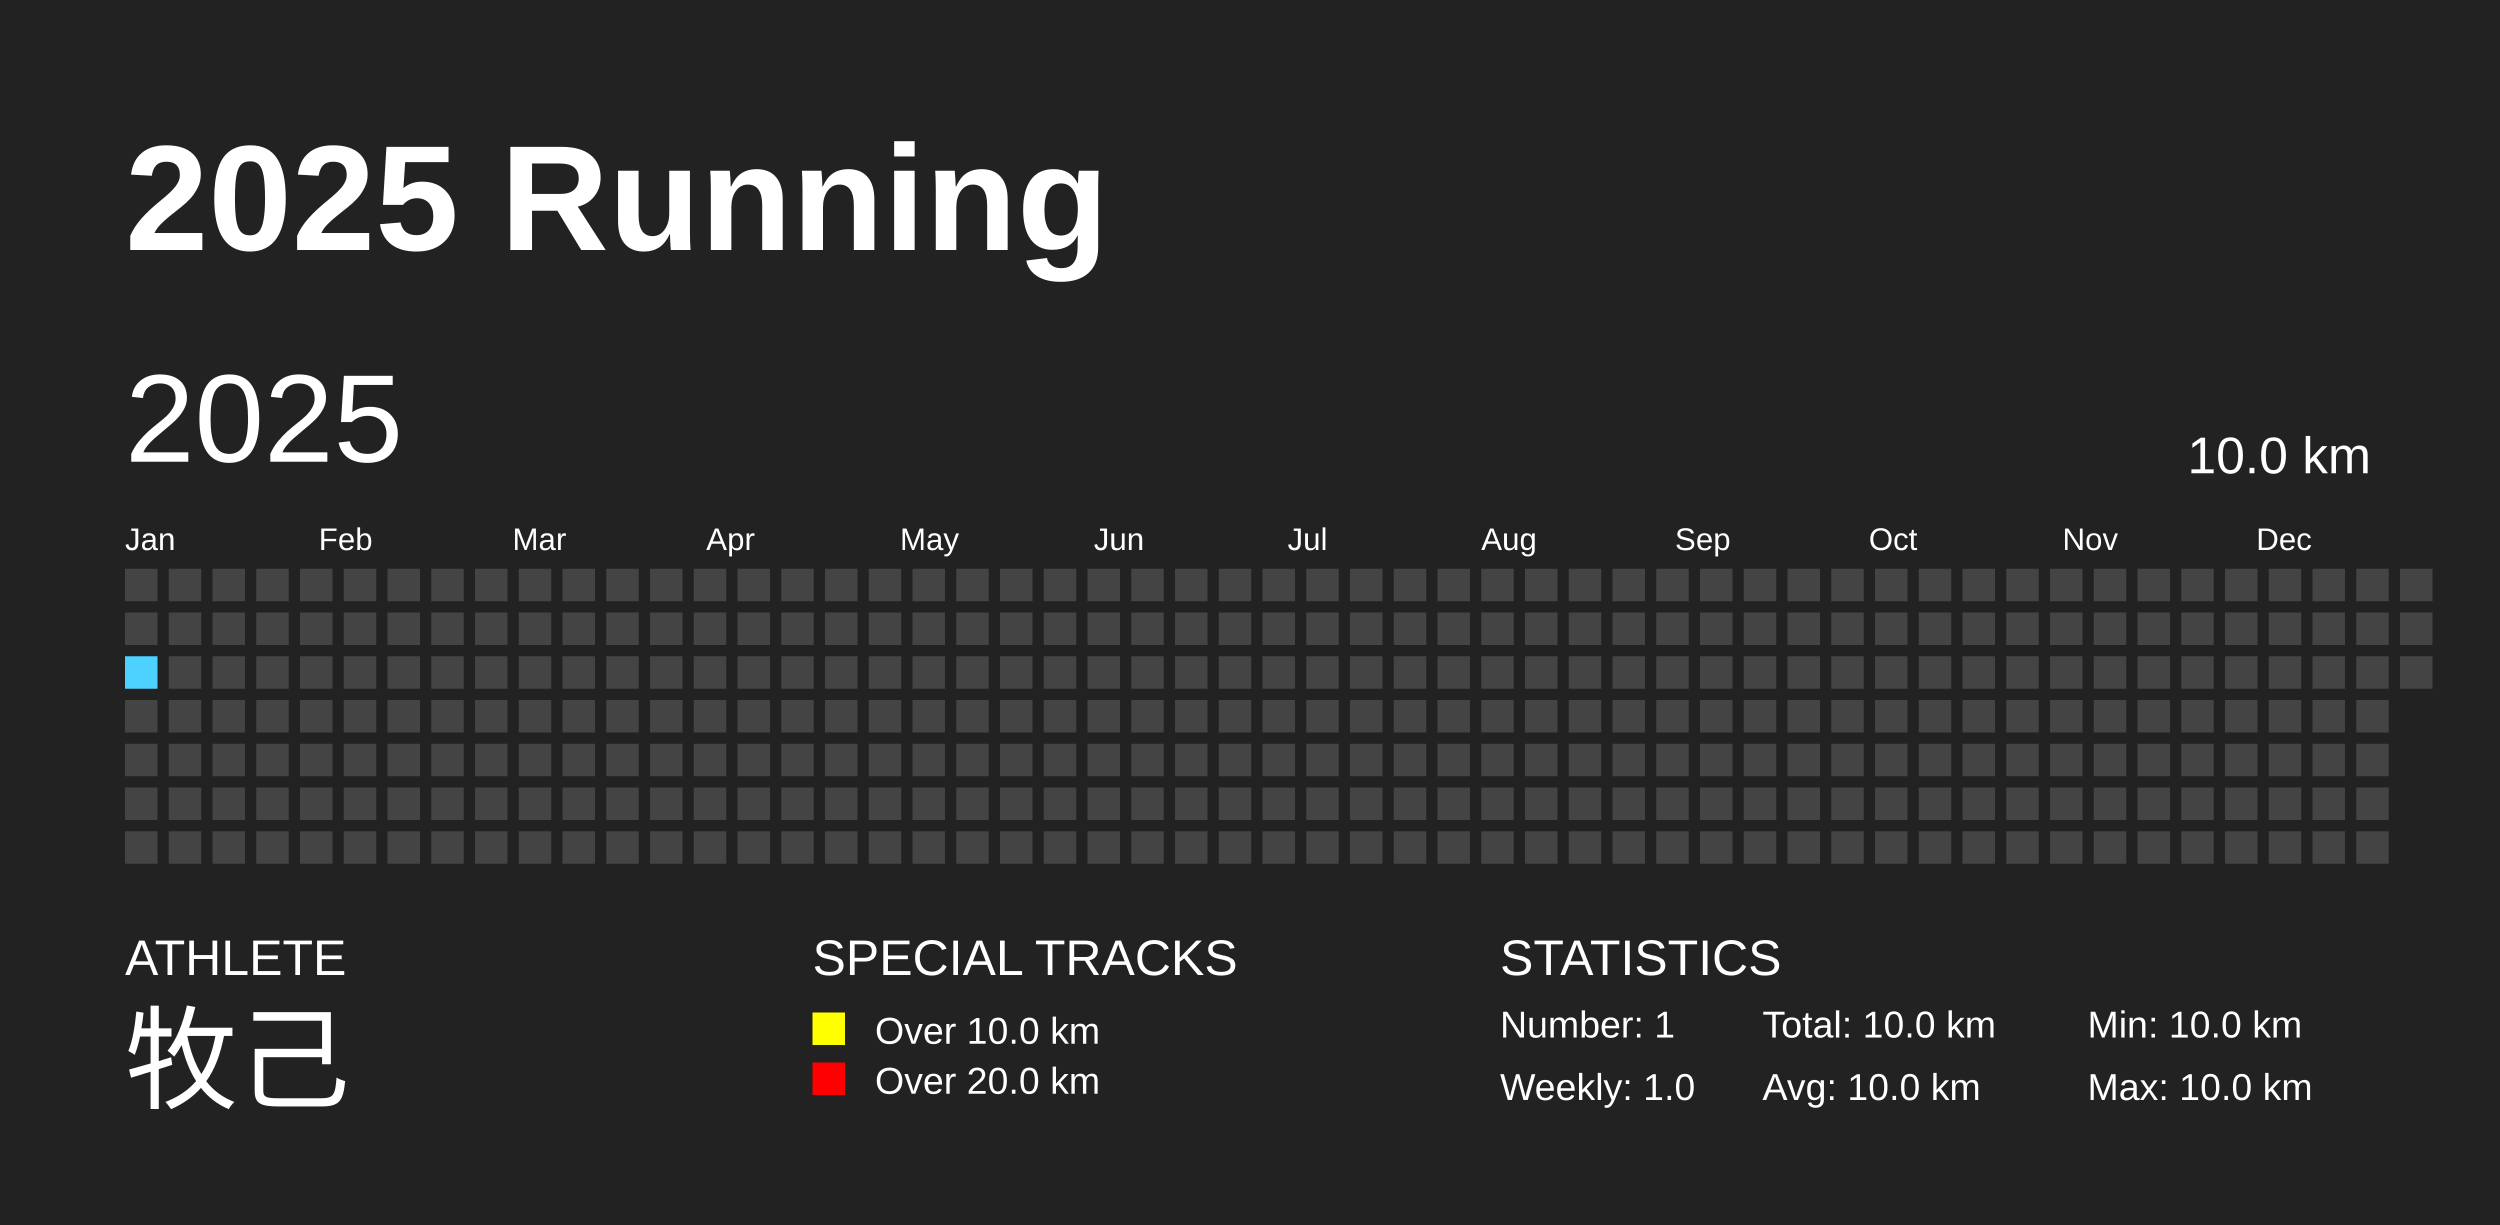
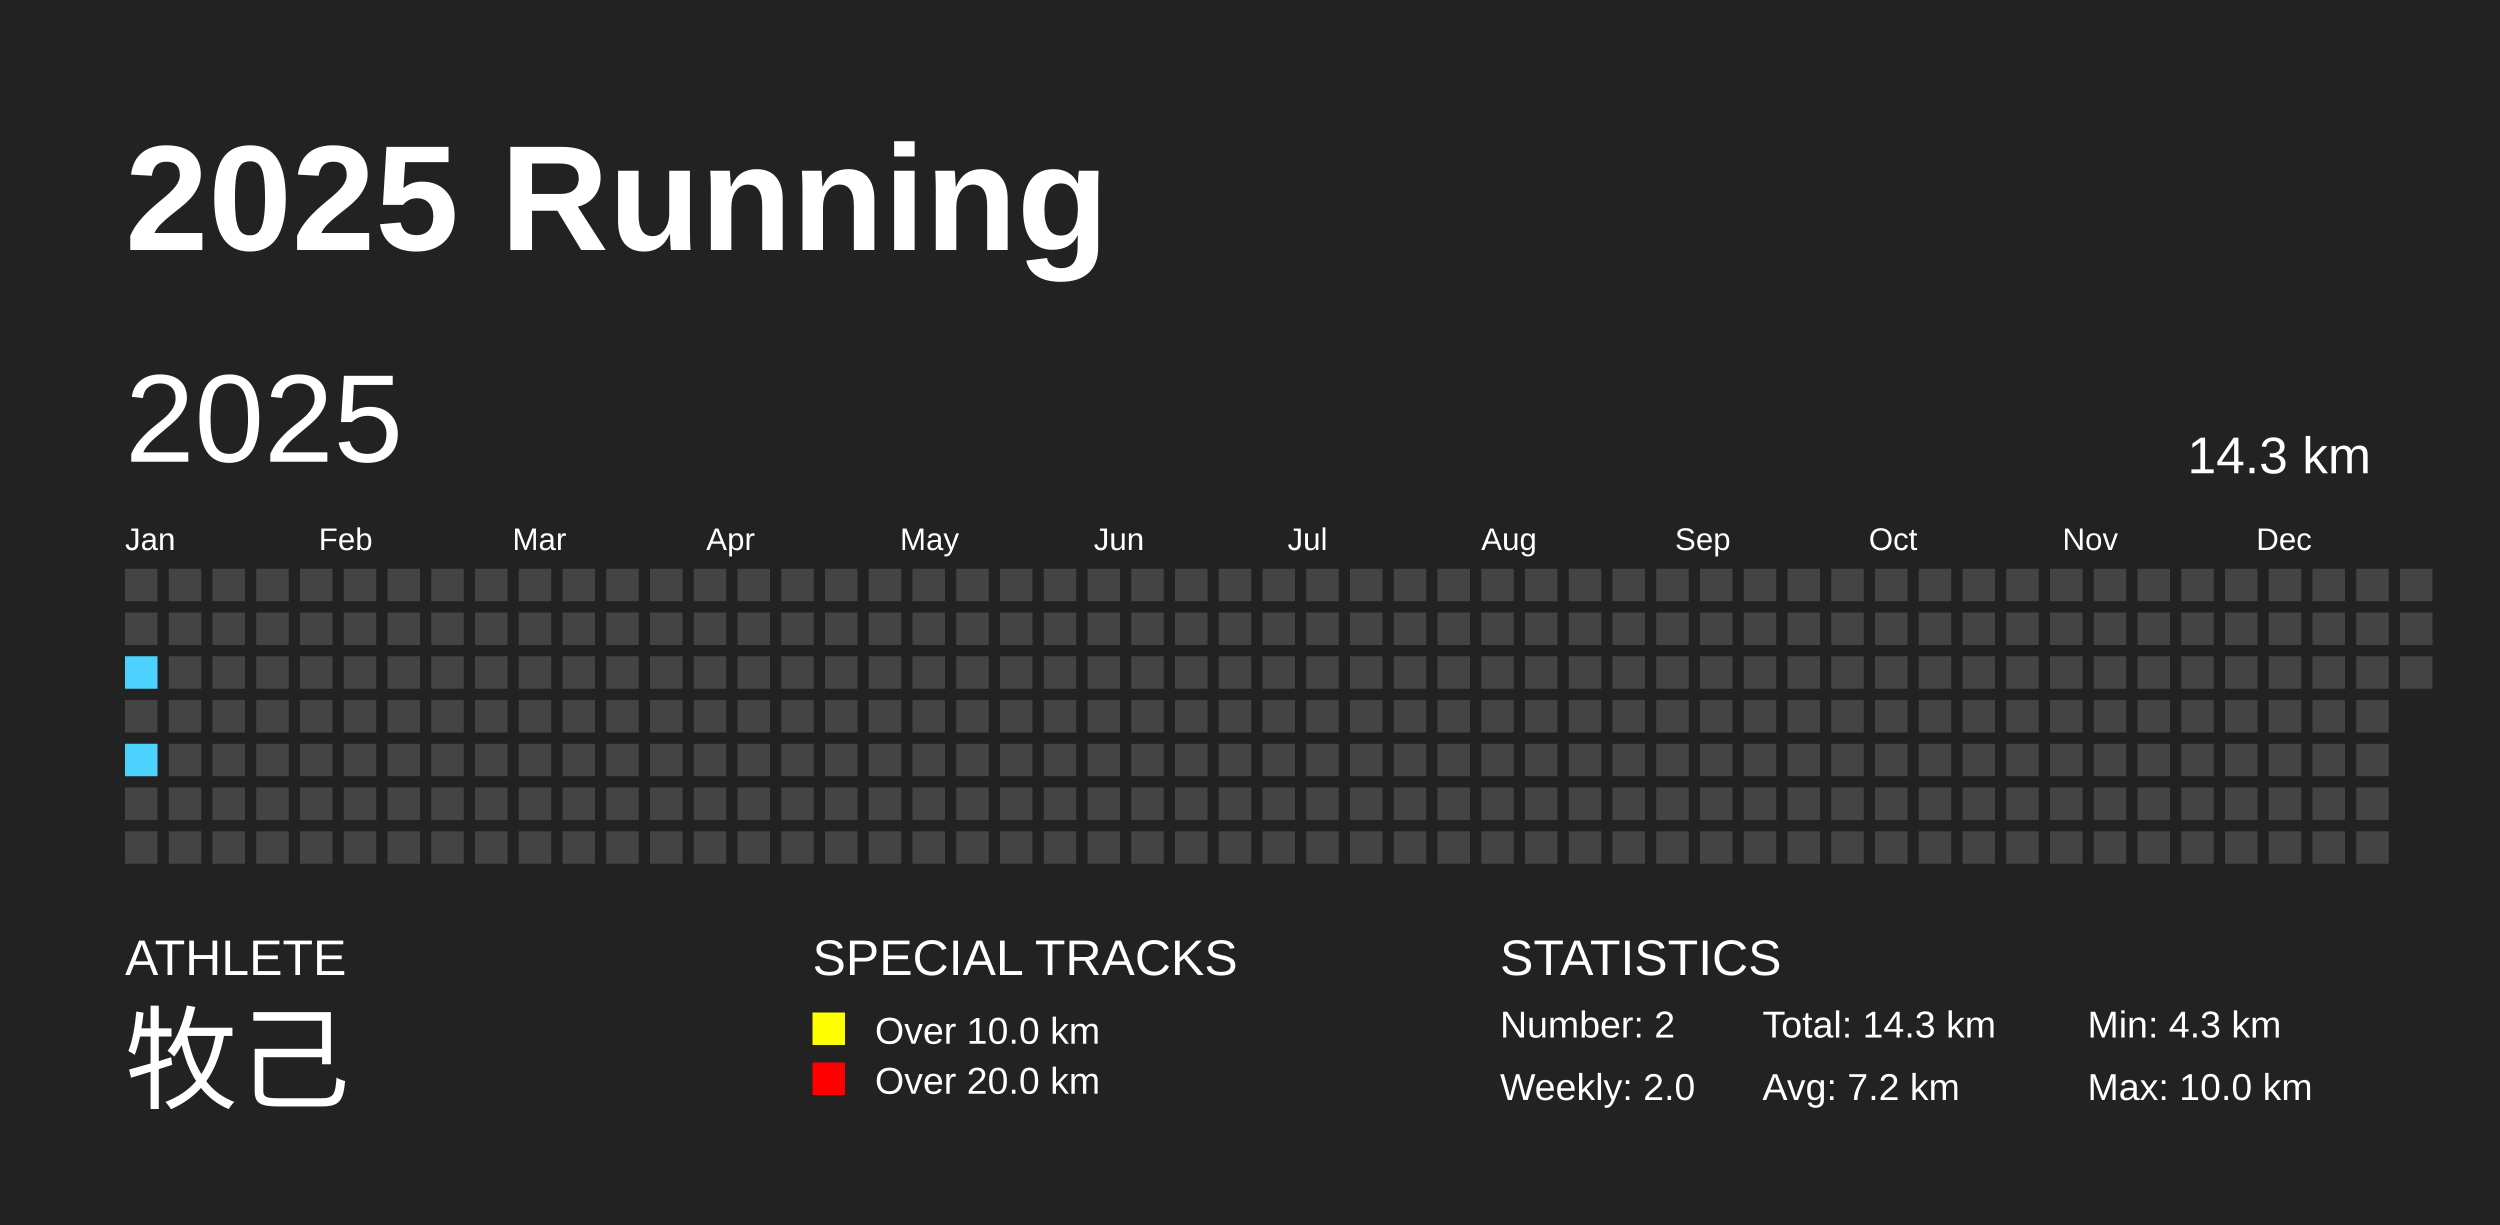
<svg xmlns="http://www.w3.org/2000/svg" baseProfile="full" height="98mm" version="1.1" viewBox="0,0,200,98" width="200mm">
  <defs />
  <rect fill="#222222" height="98" width="200" x="0" y="0" />
  <text fill="#FFFFFF" style="font-size:12px; font-family:Arial; font-weight:bold;" x="10" y="20">2025 Running</text>
  <text fill="#FFFFFF" style="font-size:4px; font-family:Arial" x="10" y="78">ATHLETE</text>
  <text fill="#FFFFFF" style="font-size:9px; font-family:Arial" x="10" y="88">牧己</text>
  <text fill="#FFFFFF" style="font-size:4px; font-family:Arial" x="65" y="78">SPECIAL TRACKS</text>
  <rect fill="yellow" height="2.6" width="2.6" x="65" y="81" />
  <text fill="#FFFFFF" style="font-size:3px; font-family:Arial" x="70" y="83.5">Over 10.0 km</text>
  <rect fill="red" height="2.6" width="2.6" x="65" y="85" />
  <text fill="#FFFFFF" style="font-size:3px; font-family:Arial" x="70" y="87.5">Over 20.0 km</text>
  <text fill="#FFFFFF" style="font-size:4px; font-family:Arial" x="120" y="78">STATISTICS</text>
-   <text fill="#FFFFFF" style="font-size:3px; font-family:Arial" x="120" y="83">Number: 1</text>
-   <text fill="#FFFFFF" style="font-size:3px; font-family:Arial" x="120" y="88">Weekly: 1.0</text>
-   <text fill="#FFFFFF" style="font-size:3px; font-family:Arial" x="141" y="83">Total: 10.0 km</text>
-   <text fill="#FFFFFF" style="font-size:3px; font-family:Arial" x="141" y="88">Avg: 10.0 km</text>
-   <text fill="#FFFFFF" style="font-size:3px; font-family:Arial" x="167" y="83">Min: 10.0 km</text>
+   <text fill="#FFFFFF" style="font-size:3px; font-family:Arial" x="120" y="83">Number: 2</text>
+   <text fill="#FFFFFF" style="font-size:3px; font-family:Arial" x="120" y="88">Weekly: 2.0</text>
+   <text fill="#FFFFFF" style="font-size:3px; font-family:Arial" x="141" y="83">Total: 14.3 km</text>
+   <text fill="#FFFFFF" style="font-size:3px; font-family:Arial" x="141" y="88">Avg: 7.2 km</text>
+   <text fill="#FFFFFF" style="font-size:3px; font-family:Arial" x="167" y="83">Min: 4.3 km</text>
  <text fill="#FFFFFF" style="font-size:3px; font-family:Arial" x="167" y="88">Max: 10.0 km</text>
  <text dominant-baseline="hanging" fill="#FFFFFF" style="font-size:10.0px; font-family:Arial;" x="10" y="30">2025</text>
-   <text dominant-baseline="hanging" fill="#FFFFFF" style="font-size:4.125px; font-family:Arial;" x="175" y="35">10.0 km</text>
+   <text dominant-baseline="hanging" fill="#FFFFFF" style="font-size:4.125px; font-family:Arial;" x="175" y="35">14.3 km</text>
  <text fill="#FFFFFF" style="font-size:2.5px; font-family:Arial" x="10.0" y="44">Jan</text>
  <text fill="#FFFFFF" style="font-size:2.5px; font-family:Arial" x="25.5" y="44">Feb</text>
  <text fill="#FFFFFF" style="font-size:2.5px; font-family:Arial" x="41.0" y="44">Mar</text>
  <text fill="#FFFFFF" style="font-size:2.5px; font-family:Arial" x="56.5" y="44">Apr</text>
  <text fill="#FFFFFF" style="font-size:2.5px; font-family:Arial" x="72.0" y="44">May</text>
  <text fill="#FFFFFF" style="font-size:2.5px; font-family:Arial" x="87.5" y="44">Jun</text>
  <text fill="#FFFFFF" style="font-size:2.5px; font-family:Arial" x="103.0" y="44">Jul</text>
  <text fill="#FFFFFF" style="font-size:2.5px; font-family:Arial" x="118.5" y="44">Aug</text>
  <text fill="#FFFFFF" style="font-size:2.5px; font-family:Arial" x="134.0" y="44">Sep</text>
  <text fill="#FFFFFF" style="font-size:2.5px; font-family:Arial" x="149.5" y="44">Oct</text>
  <text fill="#FFFFFF" style="font-size:2.5px; font-family:Arial" x="165.0" y="44">Nov</text>
  <text fill="#FFFFFF" style="font-size:2.5px; font-family:Arial" x="180.5" y="44">Dec</text>
  <rect fill="#444444" height="2.6" width="2.6" x="10.0" y="45.5" />
  <rect fill="#444444" height="2.6" width="2.6" x="10.0" y="49.0" />
  <rect fill="#4DD2FF" height="2.6" width="2.6" x="10.0" y="52.5" />
  <rect fill="#444444" height="2.6" width="2.6" x="10.0" y="56.0" />
-   <rect fill="#444444" height="2.6" width="2.6" x="10.0" y="59.5" />
+   <rect fill="#4DD2FF" height="2.6" width="2.6" x="10.0" y="59.5" />
  <rect fill="#444444" height="2.6" width="2.6" x="10.0" y="63.0" />
  <rect fill="#444444" height="2.6" width="2.6" x="10.0" y="66.5" />
  <rect fill="#444444" height="2.6" width="2.6" x="13.5" y="45.5" />
  <rect fill="#444444" height="2.6" width="2.6" x="13.5" y="49.0" />
  <rect fill="#444444" height="2.6" width="2.6" x="13.5" y="52.5" />
  <rect fill="#444444" height="2.6" width="2.6" x="13.5" y="56.0" />
  <rect fill="#444444" height="2.6" width="2.6" x="13.5" y="59.5" />
  <rect fill="#444444" height="2.6" width="2.6" x="13.5" y="63.0" />
  <rect fill="#444444" height="2.6" width="2.6" x="13.5" y="66.5" />
  <rect fill="#444444" height="2.6" width="2.6" x="17.0" y="45.5" />
  <rect fill="#444444" height="2.6" width="2.6" x="17.0" y="49.0" />
  <rect fill="#444444" height="2.6" width="2.6" x="17.0" y="52.5" />
  <rect fill="#444444" height="2.6" width="2.6" x="17.0" y="56.0" />
  <rect fill="#444444" height="2.6" width="2.6" x="17.0" y="59.5" />
  <rect fill="#444444" height="2.6" width="2.6" x="17.0" y="63.0" />
  <rect fill="#444444" height="2.6" width="2.6" x="17.0" y="66.5" />
  <rect fill="#444444" height="2.6" width="2.6" x="20.5" y="45.5" />
  <rect fill="#444444" height="2.6" width="2.6" x="20.5" y="49.0" />
  <rect fill="#444444" height="2.6" width="2.6" x="20.5" y="52.5" />
  <rect fill="#444444" height="2.6" width="2.6" x="20.5" y="56.0" />
  <rect fill="#444444" height="2.6" width="2.6" x="20.5" y="59.5" />
  <rect fill="#444444" height="2.6" width="2.6" x="20.5" y="63.0" />
  <rect fill="#444444" height="2.6" width="2.6" x="20.5" y="66.5" />
  <rect fill="#444444" height="2.6" width="2.6" x="24.0" y="45.5" />
  <rect fill="#444444" height="2.6" width="2.6" x="24.0" y="49.0" />
  <rect fill="#444444" height="2.6" width="2.6" x="24.0" y="52.5" />
  <rect fill="#444444" height="2.6" width="2.6" x="24.0" y="56.0" />
  <rect fill="#444444" height="2.6" width="2.6" x="24.0" y="59.5" />
  <rect fill="#444444" height="2.6" width="2.6" x="24.0" y="63.0" />
  <rect fill="#444444" height="2.6" width="2.6" x="24.0" y="66.5" />
  <rect fill="#444444" height="2.6" width="2.6" x="27.5" y="45.5" />
  <rect fill="#444444" height="2.6" width="2.6" x="27.5" y="49.0" />
  <rect fill="#444444" height="2.6" width="2.6" x="27.5" y="52.5" />
  <rect fill="#444444" height="2.6" width="2.6" x="27.5" y="56.0" />
  <rect fill="#444444" height="2.6" width="2.6" x="27.5" y="59.5" />
  <rect fill="#444444" height="2.6" width="2.6" x="27.5" y="63.0" />
  <rect fill="#444444" height="2.6" width="2.6" x="27.5" y="66.5" />
  <rect fill="#444444" height="2.6" width="2.6" x="31.0" y="45.5" />
  <rect fill="#444444" height="2.6" width="2.6" x="31.0" y="49.0" />
  <rect fill="#444444" height="2.6" width="2.6" x="31.0" y="52.5" />
  <rect fill="#444444" height="2.6" width="2.6" x="31.0" y="56.0" />
  <rect fill="#444444" height="2.6" width="2.6" x="31.0" y="59.5" />
  <rect fill="#444444" height="2.6" width="2.6" x="31.0" y="63.0" />
  <rect fill="#444444" height="2.6" width="2.6" x="31.0" y="66.5" />
  <rect fill="#444444" height="2.6" width="2.6" x="34.5" y="45.5" />
  <rect fill="#444444" height="2.6" width="2.6" x="34.5" y="49.0" />
  <rect fill="#444444" height="2.6" width="2.6" x="34.5" y="52.5" />
  <rect fill="#444444" height="2.6" width="2.6" x="34.5" y="56.0" />
  <rect fill="#444444" height="2.6" width="2.6" x="34.5" y="59.5" />
  <rect fill="#444444" height="2.6" width="2.6" x="34.5" y="63.0" />
  <rect fill="#444444" height="2.6" width="2.6" x="34.5" y="66.5" />
  <rect fill="#444444" height="2.6" width="2.6" x="38.0" y="45.5" />
  <rect fill="#444444" height="2.6" width="2.6" x="38.0" y="49.0" />
  <rect fill="#444444" height="2.6" width="2.6" x="38.0" y="52.5" />
  <rect fill="#444444" height="2.6" width="2.6" x="38.0" y="56.0" />
  <rect fill="#444444" height="2.6" width="2.6" x="38.0" y="59.5" />
  <rect fill="#444444" height="2.6" width="2.6" x="38.0" y="63.0" />
  <rect fill="#444444" height="2.6" width="2.6" x="38.0" y="66.5" />
  <rect fill="#444444" height="2.6" width="2.6" x="41.5" y="45.5" />
  <rect fill="#444444" height="2.6" width="2.6" x="41.5" y="49.0" />
  <rect fill="#444444" height="2.6" width="2.6" x="41.5" y="52.5" />
  <rect fill="#444444" height="2.6" width="2.6" x="41.5" y="56.0" />
  <rect fill="#444444" height="2.6" width="2.6" x="41.5" y="59.5" />
  <rect fill="#444444" height="2.6" width="2.6" x="41.5" y="63.0" />
  <rect fill="#444444" height="2.6" width="2.6" x="41.5" y="66.5" />
  <rect fill="#444444" height="2.6" width="2.6" x="45.0" y="45.5" />
  <rect fill="#444444" height="2.6" width="2.6" x="45.0" y="49.0" />
  <rect fill="#444444" height="2.6" width="2.6" x="45.0" y="52.5" />
  <rect fill="#444444" height="2.6" width="2.6" x="45.0" y="56.0" />
  <rect fill="#444444" height="2.6" width="2.6" x="45.0" y="59.5" />
  <rect fill="#444444" height="2.6" width="2.6" x="45.0" y="63.0" />
  <rect fill="#444444" height="2.6" width="2.6" x="45.0" y="66.5" />
  <rect fill="#444444" height="2.6" width="2.6" x="48.5" y="45.5" />
  <rect fill="#444444" height="2.6" width="2.6" x="48.5" y="49.0" />
  <rect fill="#444444" height="2.6" width="2.6" x="48.5" y="52.5" />
  <rect fill="#444444" height="2.6" width="2.6" x="48.5" y="56.0" />
  <rect fill="#444444" height="2.6" width="2.6" x="48.5" y="59.5" />
  <rect fill="#444444" height="2.6" width="2.6" x="48.5" y="63.0" />
  <rect fill="#444444" height="2.6" width="2.6" x="48.5" y="66.5" />
  <rect fill="#444444" height="2.6" width="2.6" x="52.0" y="45.5" />
  <rect fill="#444444" height="2.6" width="2.6" x="52.0" y="49.0" />
  <rect fill="#444444" height="2.6" width="2.6" x="52.0" y="52.5" />
  <rect fill="#444444" height="2.6" width="2.6" x="52.0" y="56.0" />
  <rect fill="#444444" height="2.6" width="2.6" x="52.0" y="59.5" />
  <rect fill="#444444" height="2.6" width="2.6" x="52.0" y="63.0" />
  <rect fill="#444444" height="2.6" width="2.6" x="52.0" y="66.5" />
  <rect fill="#444444" height="2.6" width="2.6" x="55.5" y="45.5" />
  <rect fill="#444444" height="2.6" width="2.6" x="55.5" y="49.0" />
  <rect fill="#444444" height="2.6" width="2.6" x="55.5" y="52.5" />
  <rect fill="#444444" height="2.6" width="2.6" x="55.5" y="56.0" />
  <rect fill="#444444" height="2.6" width="2.6" x="55.5" y="59.5" />
  <rect fill="#444444" height="2.6" width="2.6" x="55.5" y="63.0" />
  <rect fill="#444444" height="2.6" width="2.6" x="55.5" y="66.5" />
  <rect fill="#444444" height="2.6" width="2.6" x="59.0" y="45.5" />
  <rect fill="#444444" height="2.6" width="2.6" x="59.0" y="49.0" />
  <rect fill="#444444" height="2.6" width="2.6" x="59.0" y="52.5" />
  <rect fill="#444444" height="2.6" width="2.6" x="59.0" y="56.0" />
  <rect fill="#444444" height="2.6" width="2.6" x="59.0" y="59.5" />
  <rect fill="#444444" height="2.6" width="2.6" x="59.0" y="63.0" />
  <rect fill="#444444" height="2.6" width="2.6" x="59.0" y="66.5" />
  <rect fill="#444444" height="2.6" width="2.6" x="62.5" y="45.5" />
  <rect fill="#444444" height="2.6" width="2.6" x="62.5" y="49.0" />
  <rect fill="#444444" height="2.6" width="2.6" x="62.5" y="52.5" />
  <rect fill="#444444" height="2.6" width="2.6" x="62.5" y="56.0" />
  <rect fill="#444444" height="2.6" width="2.6" x="62.5" y="59.5" />
  <rect fill="#444444" height="2.6" width="2.6" x="62.5" y="63.0" />
  <rect fill="#444444" height="2.6" width="2.6" x="62.5" y="66.5" />
  <rect fill="#444444" height="2.6" width="2.6" x="66.0" y="45.5" />
  <rect fill="#444444" height="2.6" width="2.6" x="66.0" y="49.0" />
  <rect fill="#444444" height="2.6" width="2.6" x="66.0" y="52.5" />
  <rect fill="#444444" height="2.6" width="2.6" x="66.0" y="56.0" />
  <rect fill="#444444" height="2.6" width="2.6" x="66.0" y="59.5" />
  <rect fill="#444444" height="2.6" width="2.6" x="66.0" y="63.0" />
  <rect fill="#444444" height="2.6" width="2.6" x="66.0" y="66.5" />
  <rect fill="#444444" height="2.6" width="2.6" x="69.5" y="45.5" />
  <rect fill="#444444" height="2.6" width="2.6" x="69.5" y="49.0" />
  <rect fill="#444444" height="2.6" width="2.6" x="69.5" y="52.5" />
  <rect fill="#444444" height="2.6" width="2.6" x="69.5" y="56.0" />
  <rect fill="#444444" height="2.6" width="2.6" x="69.5" y="59.5" />
  <rect fill="#444444" height="2.6" width="2.6" x="69.5" y="63.0" />
  <rect fill="#444444" height="2.6" width="2.6" x="69.5" y="66.5" />
  <rect fill="#444444" height="2.6" width="2.6" x="73.0" y="45.5" />
  <rect fill="#444444" height="2.6" width="2.6" x="73.0" y="49.0" />
  <rect fill="#444444" height="2.6" width="2.6" x="73.0" y="52.5" />
  <rect fill="#444444" height="2.6" width="2.6" x="73.0" y="56.0" />
  <rect fill="#444444" height="2.6" width="2.6" x="73.0" y="59.5" />
  <rect fill="#444444" height="2.6" width="2.6" x="73.0" y="63.0" />
  <rect fill="#444444" height="2.6" width="2.6" x="73.0" y="66.5" />
  <rect fill="#444444" height="2.6" width="2.6" x="76.5" y="45.5" />
  <rect fill="#444444" height="2.6" width="2.6" x="76.5" y="49.0" />
  <rect fill="#444444" height="2.6" width="2.6" x="76.5" y="52.5" />
  <rect fill="#444444" height="2.6" width="2.6" x="76.5" y="56.0" />
  <rect fill="#444444" height="2.6" width="2.6" x="76.5" y="59.5" />
  <rect fill="#444444" height="2.6" width="2.6" x="76.5" y="63.0" />
  <rect fill="#444444" height="2.6" width="2.6" x="76.5" y="66.5" />
  <rect fill="#444444" height="2.6" width="2.6" x="80.0" y="45.5" />
  <rect fill="#444444" height="2.6" width="2.6" x="80.0" y="49.0" />
  <rect fill="#444444" height="2.6" width="2.6" x="80.0" y="52.5" />
  <rect fill="#444444" height="2.6" width="2.6" x="80.0" y="56.0" />
  <rect fill="#444444" height="2.6" width="2.6" x="80.0" y="59.5" />
  <rect fill="#444444" height="2.6" width="2.6" x="80.0" y="63.0" />
  <rect fill="#444444" height="2.6" width="2.6" x="80.0" y="66.5" />
  <rect fill="#444444" height="2.6" width="2.6" x="83.5" y="45.5" />
  <rect fill="#444444" height="2.6" width="2.6" x="83.5" y="49.0" />
  <rect fill="#444444" height="2.6" width="2.6" x="83.5" y="52.5" />
  <rect fill="#444444" height="2.6" width="2.6" x="83.5" y="56.0" />
  <rect fill="#444444" height="2.6" width="2.6" x="83.5" y="59.5" />
  <rect fill="#444444" height="2.6" width="2.6" x="83.5" y="63.0" />
  <rect fill="#444444" height="2.6" width="2.6" x="83.5" y="66.5" />
  <rect fill="#444444" height="2.6" width="2.6" x="87.0" y="45.5" />
  <rect fill="#444444" height="2.6" width="2.6" x="87.0" y="49.0" />
  <rect fill="#444444" height="2.6" width="2.6" x="87.0" y="52.5" />
  <rect fill="#444444" height="2.6" width="2.6" x="87.0" y="56.0" />
  <rect fill="#444444" height="2.6" width="2.6" x="87.0" y="59.5" />
  <rect fill="#444444" height="2.6" width="2.6" x="87.0" y="63.0" />
  <rect fill="#444444" height="2.6" width="2.6" x="87.0" y="66.5" />
  <rect fill="#444444" height="2.6" width="2.6" x="90.5" y="45.5" />
  <rect fill="#444444" height="2.6" width="2.6" x="90.5" y="49.0" />
  <rect fill="#444444" height="2.6" width="2.6" x="90.5" y="52.5" />
  <rect fill="#444444" height="2.6" width="2.6" x="90.5" y="56.0" />
  <rect fill="#444444" height="2.6" width="2.6" x="90.5" y="59.5" />
  <rect fill="#444444" height="2.6" width="2.6" x="90.5" y="63.0" />
  <rect fill="#444444" height="2.6" width="2.6" x="90.5" y="66.5" />
  <rect fill="#444444" height="2.6" width="2.6" x="94.0" y="45.5" />
  <rect fill="#444444" height="2.6" width="2.6" x="94.0" y="49.0" />
  <rect fill="#444444" height="2.6" width="2.6" x="94.0" y="52.5" />
  <rect fill="#444444" height="2.6" width="2.6" x="94.0" y="56.0" />
  <rect fill="#444444" height="2.6" width="2.6" x="94.0" y="59.5" />
  <rect fill="#444444" height="2.6" width="2.6" x="94.0" y="63.0" />
  <rect fill="#444444" height="2.6" width="2.6" x="94.0" y="66.5" />
  <rect fill="#444444" height="2.6" width="2.6" x="97.5" y="45.5" />
  <rect fill="#444444" height="2.6" width="2.6" x="97.5" y="49.0" />
  <rect fill="#444444" height="2.6" width="2.6" x="97.5" y="52.5" />
  <rect fill="#444444" height="2.6" width="2.6" x="97.5" y="56.0" />
  <rect fill="#444444" height="2.6" width="2.6" x="97.5" y="59.5" />
  <rect fill="#444444" height="2.6" width="2.6" x="97.5" y="63.0" />
  <rect fill="#444444" height="2.6" width="2.6" x="97.5" y="66.5" />
  <rect fill="#444444" height="2.6" width="2.6" x="101.0" y="45.5" />
  <rect fill="#444444" height="2.6" width="2.6" x="101.0" y="49.0" />
  <rect fill="#444444" height="2.6" width="2.6" x="101.0" y="52.5" />
  <rect fill="#444444" height="2.6" width="2.6" x="101.0" y="56.0" />
  <rect fill="#444444" height="2.6" width="2.6" x="101.0" y="59.5" />
  <rect fill="#444444" height="2.6" width="2.6" x="101.0" y="63.0" />
  <rect fill="#444444" height="2.6" width="2.6" x="101.0" y="66.5" />
  <rect fill="#444444" height="2.6" width="2.6" x="104.5" y="45.5" />
  <rect fill="#444444" height="2.6" width="2.6" x="104.5" y="49.0" />
  <rect fill="#444444" height="2.6" width="2.6" x="104.5" y="52.5" />
  <rect fill="#444444" height="2.6" width="2.6" x="104.5" y="56.0" />
  <rect fill="#444444" height="2.6" width="2.6" x="104.5" y="59.5" />
  <rect fill="#444444" height="2.6" width="2.6" x="104.5" y="63.0" />
  <rect fill="#444444" height="2.6" width="2.6" x="104.5" y="66.5" />
  <rect fill="#444444" height="2.6" width="2.6" x="108.0" y="45.5" />
  <rect fill="#444444" height="2.6" width="2.6" x="108.0" y="49.0" />
  <rect fill="#444444" height="2.6" width="2.6" x="108.0" y="52.5" />
  <rect fill="#444444" height="2.6" width="2.6" x="108.0" y="56.0" />
  <rect fill="#444444" height="2.6" width="2.6" x="108.0" y="59.5" />
  <rect fill="#444444" height="2.6" width="2.6" x="108.0" y="63.0" />
  <rect fill="#444444" height="2.6" width="2.6" x="108.0" y="66.5" />
  <rect fill="#444444" height="2.6" width="2.6" x="111.5" y="45.5" />
  <rect fill="#444444" height="2.6" width="2.6" x="111.5" y="49.0" />
  <rect fill="#444444" height="2.6" width="2.6" x="111.5" y="52.5" />
  <rect fill="#444444" height="2.6" width="2.6" x="111.5" y="56.0" />
  <rect fill="#444444" height="2.6" width="2.6" x="111.5" y="59.5" />
  <rect fill="#444444" height="2.6" width="2.6" x="111.5" y="63.0" />
  <rect fill="#444444" height="2.6" width="2.6" x="111.5" y="66.5" />
  <rect fill="#444444" height="2.6" width="2.6" x="115.0" y="45.5" />
  <rect fill="#444444" height="2.6" width="2.6" x="115.0" y="49.0" />
  <rect fill="#444444" height="2.6" width="2.6" x="115.0" y="52.5" />
  <rect fill="#444444" height="2.6" width="2.6" x="115.0" y="56.0" />
  <rect fill="#444444" height="2.6" width="2.6" x="115.0" y="59.5" />
  <rect fill="#444444" height="2.6" width="2.6" x="115.0" y="63.0" />
  <rect fill="#444444" height="2.6" width="2.6" x="115.0" y="66.5" />
  <rect fill="#444444" height="2.6" width="2.6" x="118.5" y="45.5" />
  <rect fill="#444444" height="2.6" width="2.6" x="118.5" y="49.0" />
  <rect fill="#444444" height="2.6" width="2.6" x="118.5" y="52.5" />
  <rect fill="#444444" height="2.6" width="2.6" x="118.5" y="56.0" />
  <rect fill="#444444" height="2.6" width="2.6" x="118.5" y="59.5" />
  <rect fill="#444444" height="2.6" width="2.6" x="118.5" y="63.0" />
  <rect fill="#444444" height="2.6" width="2.6" x="118.5" y="66.5" />
  <rect fill="#444444" height="2.6" width="2.6" x="122.0" y="45.5" />
  <rect fill="#444444" height="2.6" width="2.6" x="122.0" y="49.0" />
  <rect fill="#444444" height="2.6" width="2.6" x="122.0" y="52.5" />
  <rect fill="#444444" height="2.6" width="2.6" x="122.0" y="56.0" />
  <rect fill="#444444" height="2.6" width="2.6" x="122.0" y="59.5" />
  <rect fill="#444444" height="2.6" width="2.6" x="122.0" y="63.0" />
  <rect fill="#444444" height="2.6" width="2.6" x="122.0" y="66.5" />
  <rect fill="#444444" height="2.6" width="2.6" x="125.5" y="45.5" />
  <rect fill="#444444" height="2.6" width="2.6" x="125.5" y="49.0" />
  <rect fill="#444444" height="2.6" width="2.6" x="125.5" y="52.5" />
  <rect fill="#444444" height="2.6" width="2.6" x="125.5" y="56.0" />
  <rect fill="#444444" height="2.6" width="2.6" x="125.5" y="59.5" />
  <rect fill="#444444" height="2.6" width="2.6" x="125.5" y="63.0" />
  <rect fill="#444444" height="2.6" width="2.6" x="125.5" y="66.5" />
  <rect fill="#444444" height="2.6" width="2.6" x="129.0" y="45.5" />
  <rect fill="#444444" height="2.6" width="2.6" x="129.0" y="49.0" />
  <rect fill="#444444" height="2.6" width="2.6" x="129.0" y="52.5" />
  <rect fill="#444444" height="2.6" width="2.6" x="129.0" y="56.0" />
  <rect fill="#444444" height="2.6" width="2.6" x="129.0" y="59.5" />
  <rect fill="#444444" height="2.6" width="2.6" x="129.0" y="63.0" />
  <rect fill="#444444" height="2.6" width="2.6" x="129.0" y="66.5" />
  <rect fill="#444444" height="2.6" width="2.6" x="132.5" y="45.5" />
  <rect fill="#444444" height="2.6" width="2.6" x="132.5" y="49.0" />
  <rect fill="#444444" height="2.6" width="2.6" x="132.5" y="52.5" />
  <rect fill="#444444" height="2.6" width="2.6" x="132.5" y="56.0" />
  <rect fill="#444444" height="2.6" width="2.6" x="132.5" y="59.5" />
  <rect fill="#444444" height="2.6" width="2.6" x="132.5" y="63.0" />
  <rect fill="#444444" height="2.6" width="2.6" x="132.5" y="66.5" />
  <rect fill="#444444" height="2.6" width="2.6" x="136.0" y="45.5" />
  <rect fill="#444444" height="2.6" width="2.6" x="136.0" y="49.0" />
  <rect fill="#444444" height="2.6" width="2.6" x="136.0" y="52.5" />
  <rect fill="#444444" height="2.6" width="2.6" x="136.0" y="56.0" />
  <rect fill="#444444" height="2.6" width="2.6" x="136.0" y="59.5" />
  <rect fill="#444444" height="2.6" width="2.6" x="136.0" y="63.0" />
  <rect fill="#444444" height="2.6" width="2.6" x="136.0" y="66.5" />
  <rect fill="#444444" height="2.6" width="2.6" x="139.5" y="45.5" />
  <rect fill="#444444" height="2.6" width="2.6" x="139.5" y="49.0" />
  <rect fill="#444444" height="2.6" width="2.6" x="139.5" y="52.5" />
  <rect fill="#444444" height="2.6" width="2.6" x="139.5" y="56.0" />
  <rect fill="#444444" height="2.6" width="2.6" x="139.5" y="59.5" />
  <rect fill="#444444" height="2.6" width="2.6" x="139.5" y="63.0" />
  <rect fill="#444444" height="2.6" width="2.6" x="139.5" y="66.5" />
  <rect fill="#444444" height="2.6" width="2.6" x="143.0" y="45.5" />
  <rect fill="#444444" height="2.6" width="2.6" x="143.0" y="49.0" />
  <rect fill="#444444" height="2.6" width="2.6" x="143.0" y="52.5" />
  <rect fill="#444444" height="2.6" width="2.6" x="143.0" y="56.0" />
  <rect fill="#444444" height="2.6" width="2.6" x="143.0" y="59.5" />
  <rect fill="#444444" height="2.6" width="2.6" x="143.0" y="63.0" />
  <rect fill="#444444" height="2.6" width="2.6" x="143.0" y="66.5" />
  <rect fill="#444444" height="2.6" width="2.6" x="146.5" y="45.5" />
  <rect fill="#444444" height="2.6" width="2.6" x="146.5" y="49.0" />
  <rect fill="#444444" height="2.6" width="2.6" x="146.5" y="52.5" />
  <rect fill="#444444" height="2.6" width="2.6" x="146.5" y="56.0" />
  <rect fill="#444444" height="2.6" width="2.6" x="146.5" y="59.5" />
  <rect fill="#444444" height="2.6" width="2.6" x="146.5" y="63.0" />
  <rect fill="#444444" height="2.6" width="2.6" x="146.5" y="66.5" />
  <rect fill="#444444" height="2.6" width="2.6" x="150.0" y="45.5" />
  <rect fill="#444444" height="2.6" width="2.6" x="150.0" y="49.0" />
  <rect fill="#444444" height="2.6" width="2.6" x="150.0" y="52.5" />
  <rect fill="#444444" height="2.6" width="2.6" x="150.0" y="56.0" />
  <rect fill="#444444" height="2.6" width="2.6" x="150.0" y="59.5" />
  <rect fill="#444444" height="2.6" width="2.6" x="150.0" y="63.0" />
  <rect fill="#444444" height="2.6" width="2.6" x="150.0" y="66.5" />
  <rect fill="#444444" height="2.6" width="2.6" x="153.5" y="45.5" />
  <rect fill="#444444" height="2.6" width="2.6" x="153.5" y="49.0" />
  <rect fill="#444444" height="2.6" width="2.6" x="153.5" y="52.5" />
  <rect fill="#444444" height="2.6" width="2.6" x="153.5" y="56.0" />
  <rect fill="#444444" height="2.6" width="2.6" x="153.5" y="59.5" />
  <rect fill="#444444" height="2.6" width="2.6" x="153.5" y="63.0" />
  <rect fill="#444444" height="2.6" width="2.6" x="153.5" y="66.5" />
  <rect fill="#444444" height="2.6" width="2.6" x="157.0" y="45.5" />
  <rect fill="#444444" height="2.6" width="2.6" x="157.0" y="49.0" />
  <rect fill="#444444" height="2.6" width="2.6" x="157.0" y="52.5" />
  <rect fill="#444444" height="2.6" width="2.6" x="157.0" y="56.0" />
  <rect fill="#444444" height="2.6" width="2.6" x="157.0" y="59.5" />
  <rect fill="#444444" height="2.6" width="2.6" x="157.0" y="63.0" />
  <rect fill="#444444" height="2.6" width="2.6" x="157.0" y="66.5" />
  <rect fill="#444444" height="2.6" width="2.6" x="160.5" y="45.5" />
  <rect fill="#444444" height="2.6" width="2.6" x="160.5" y="49.0" />
  <rect fill="#444444" height="2.6" width="2.6" x="160.5" y="52.5" />
  <rect fill="#444444" height="2.6" width="2.6" x="160.5" y="56.0" />
  <rect fill="#444444" height="2.6" width="2.6" x="160.5" y="59.5" />
  <rect fill="#444444" height="2.6" width="2.6" x="160.5" y="63.0" />
  <rect fill="#444444" height="2.6" width="2.6" x="160.5" y="66.5" />
  <rect fill="#444444" height="2.6" width="2.6" x="164.0" y="45.5" />
  <rect fill="#444444" height="2.6" width="2.6" x="164.0" y="49.0" />
  <rect fill="#444444" height="2.6" width="2.6" x="164.0" y="52.5" />
  <rect fill="#444444" height="2.6" width="2.6" x="164.0" y="56.0" />
  <rect fill="#444444" height="2.6" width="2.6" x="164.0" y="59.5" />
  <rect fill="#444444" height="2.6" width="2.6" x="164.0" y="63.0" />
  <rect fill="#444444" height="2.6" width="2.6" x="164.0" y="66.5" />
  <rect fill="#444444" height="2.6" width="2.6" x="167.5" y="45.5" />
  <rect fill="#444444" height="2.6" width="2.6" x="167.5" y="49.0" />
  <rect fill="#444444" height="2.6" width="2.6" x="167.5" y="52.5" />
  <rect fill="#444444" height="2.6" width="2.6" x="167.5" y="56.0" />
  <rect fill="#444444" height="2.6" width="2.6" x="167.5" y="59.5" />
  <rect fill="#444444" height="2.6" width="2.6" x="167.5" y="63.0" />
  <rect fill="#444444" height="2.6" width="2.6" x="167.5" y="66.5" />
  <rect fill="#444444" height="2.6" width="2.6" x="171.0" y="45.5" />
  <rect fill="#444444" height="2.6" width="2.6" x="171.0" y="49.0" />
  <rect fill="#444444" height="2.6" width="2.6" x="171.0" y="52.5" />
  <rect fill="#444444" height="2.6" width="2.6" x="171.0" y="56.0" />
  <rect fill="#444444" height="2.6" width="2.6" x="171.0" y="59.5" />
  <rect fill="#444444" height="2.6" width="2.6" x="171.0" y="63.0" />
  <rect fill="#444444" height="2.6" width="2.6" x="171.0" y="66.5" />
  <rect fill="#444444" height="2.6" width="2.6" x="174.5" y="45.5" />
  <rect fill="#444444" height="2.6" width="2.6" x="174.5" y="49.0" />
  <rect fill="#444444" height="2.6" width="2.6" x="174.5" y="52.5" />
  <rect fill="#444444" height="2.6" width="2.6" x="174.5" y="56.0" />
  <rect fill="#444444" height="2.6" width="2.6" x="174.5" y="59.5" />
  <rect fill="#444444" height="2.6" width="2.6" x="174.5" y="63.0" />
  <rect fill="#444444" height="2.6" width="2.6" x="174.5" y="66.5" />
  <rect fill="#444444" height="2.6" width="2.6" x="178.0" y="45.5" />
  <rect fill="#444444" height="2.6" width="2.6" x="178.0" y="49.0" />
  <rect fill="#444444" height="2.6" width="2.6" x="178.0" y="52.5" />
  <rect fill="#444444" height="2.6" width="2.6" x="178.0" y="56.0" />
  <rect fill="#444444" height="2.6" width="2.6" x="178.0" y="59.5" />
  <rect fill="#444444" height="2.6" width="2.6" x="178.0" y="63.0" />
  <rect fill="#444444" height="2.6" width="2.6" x="178.0" y="66.5" />
  <rect fill="#444444" height="2.6" width="2.6" x="181.5" y="45.5" />
  <rect fill="#444444" height="2.6" width="2.6" x="181.5" y="49.0" />
  <rect fill="#444444" height="2.6" width="2.6" x="181.5" y="52.5" />
  <rect fill="#444444" height="2.6" width="2.6" x="181.5" y="56.0" />
  <rect fill="#444444" height="2.6" width="2.6" x="181.5" y="59.5" />
  <rect fill="#444444" height="2.6" width="2.6" x="181.5" y="63.0" />
  <rect fill="#444444" height="2.6" width="2.6" x="181.5" y="66.5" />
  <rect fill="#444444" height="2.6" width="2.6" x="185.0" y="45.5" />
  <rect fill="#444444" height="2.6" width="2.6" x="185.0" y="49.0" />
  <rect fill="#444444" height="2.6" width="2.6" x="185.0" y="52.5" />
  <rect fill="#444444" height="2.6" width="2.6" x="185.0" y="56.0" />
  <rect fill="#444444" height="2.6" width="2.6" x="185.0" y="59.5" />
  <rect fill="#444444" height="2.6" width="2.6" x="185.0" y="63.0" />
  <rect fill="#444444" height="2.6" width="2.6" x="185.0" y="66.5" />
  <rect fill="#444444" height="2.6" width="2.6" x="188.5" y="45.5" />
  <rect fill="#444444" height="2.6" width="2.6" x="188.5" y="49.0" />
  <rect fill="#444444" height="2.6" width="2.6" x="188.5" y="52.5" />
  <rect fill="#444444" height="2.6" width="2.6" x="188.5" y="56.0" />
  <rect fill="#444444" height="2.6" width="2.6" x="188.5" y="59.5" />
  <rect fill="#444444" height="2.6" width="2.6" x="188.5" y="63.0" />
  <rect fill="#444444" height="2.6" width="2.6" x="188.5" y="66.5" />
  <rect fill="#444444" height="2.6" width="2.6" x="192.0" y="45.5" />
  <rect fill="#444444" height="2.6" width="2.6" x="192.0" y="49.0" />
  <rect fill="#444444" height="2.6" width="2.6" x="192.0" y="52.5" />
</svg>
